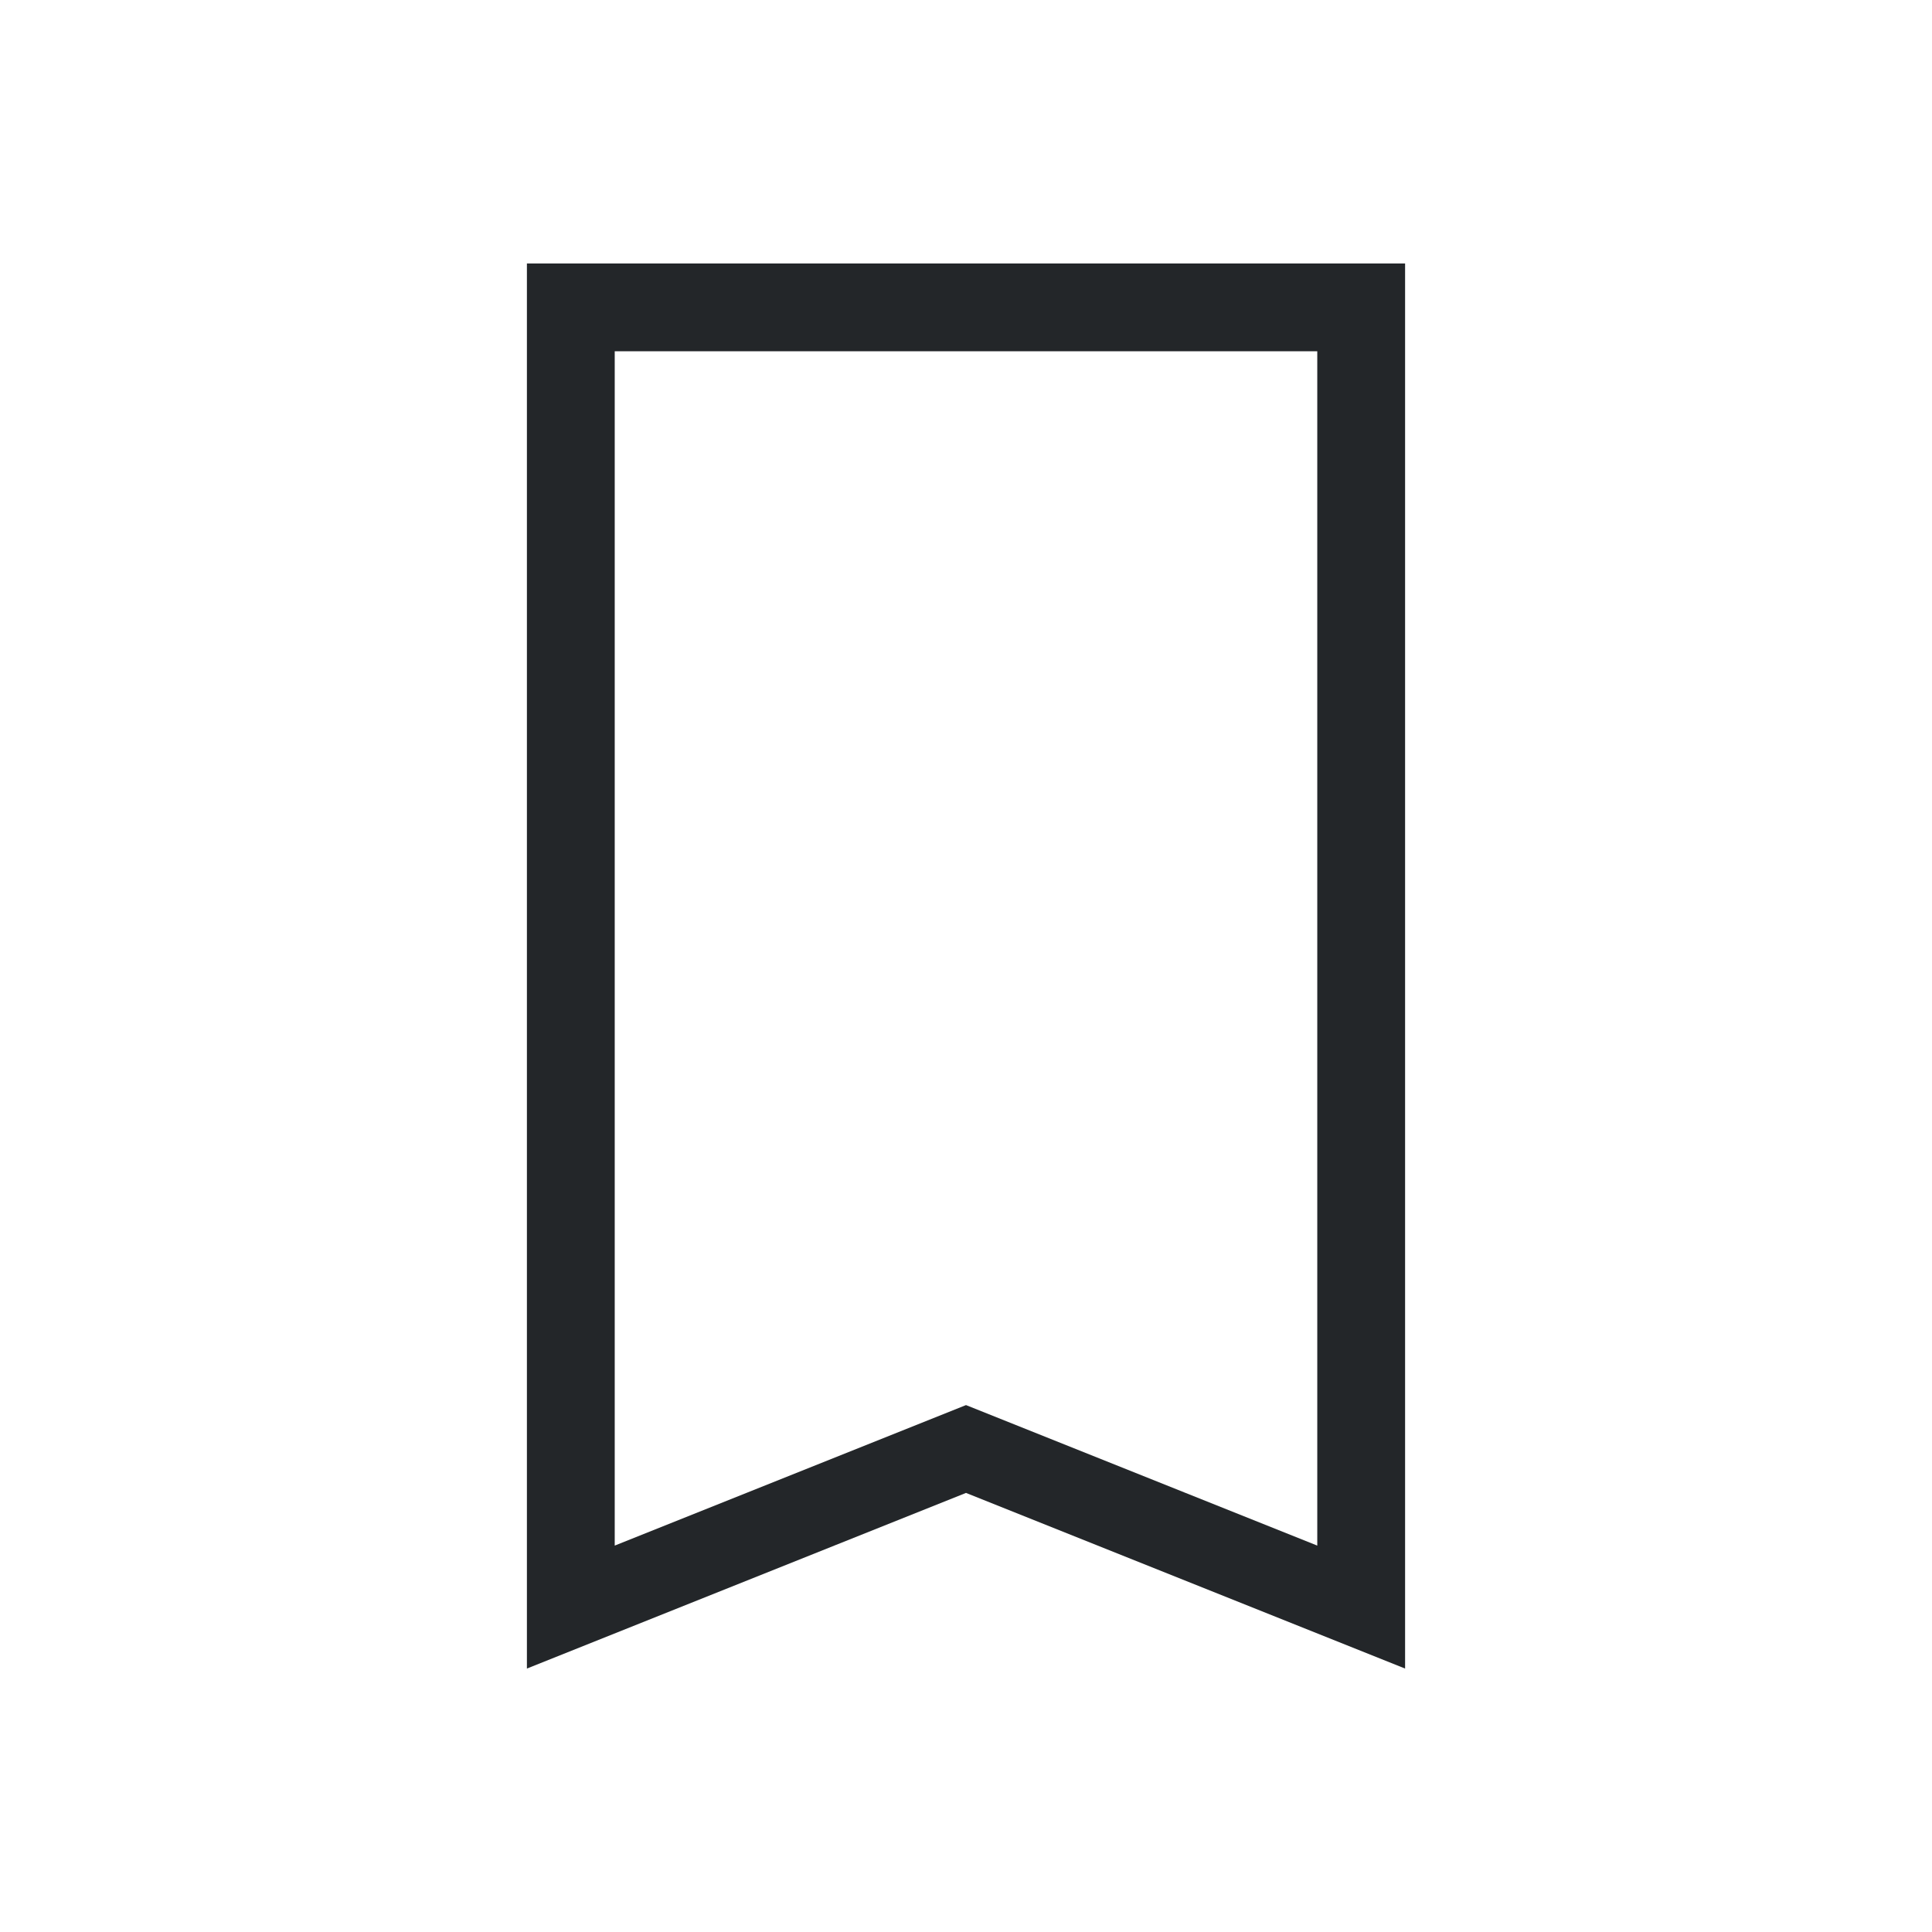
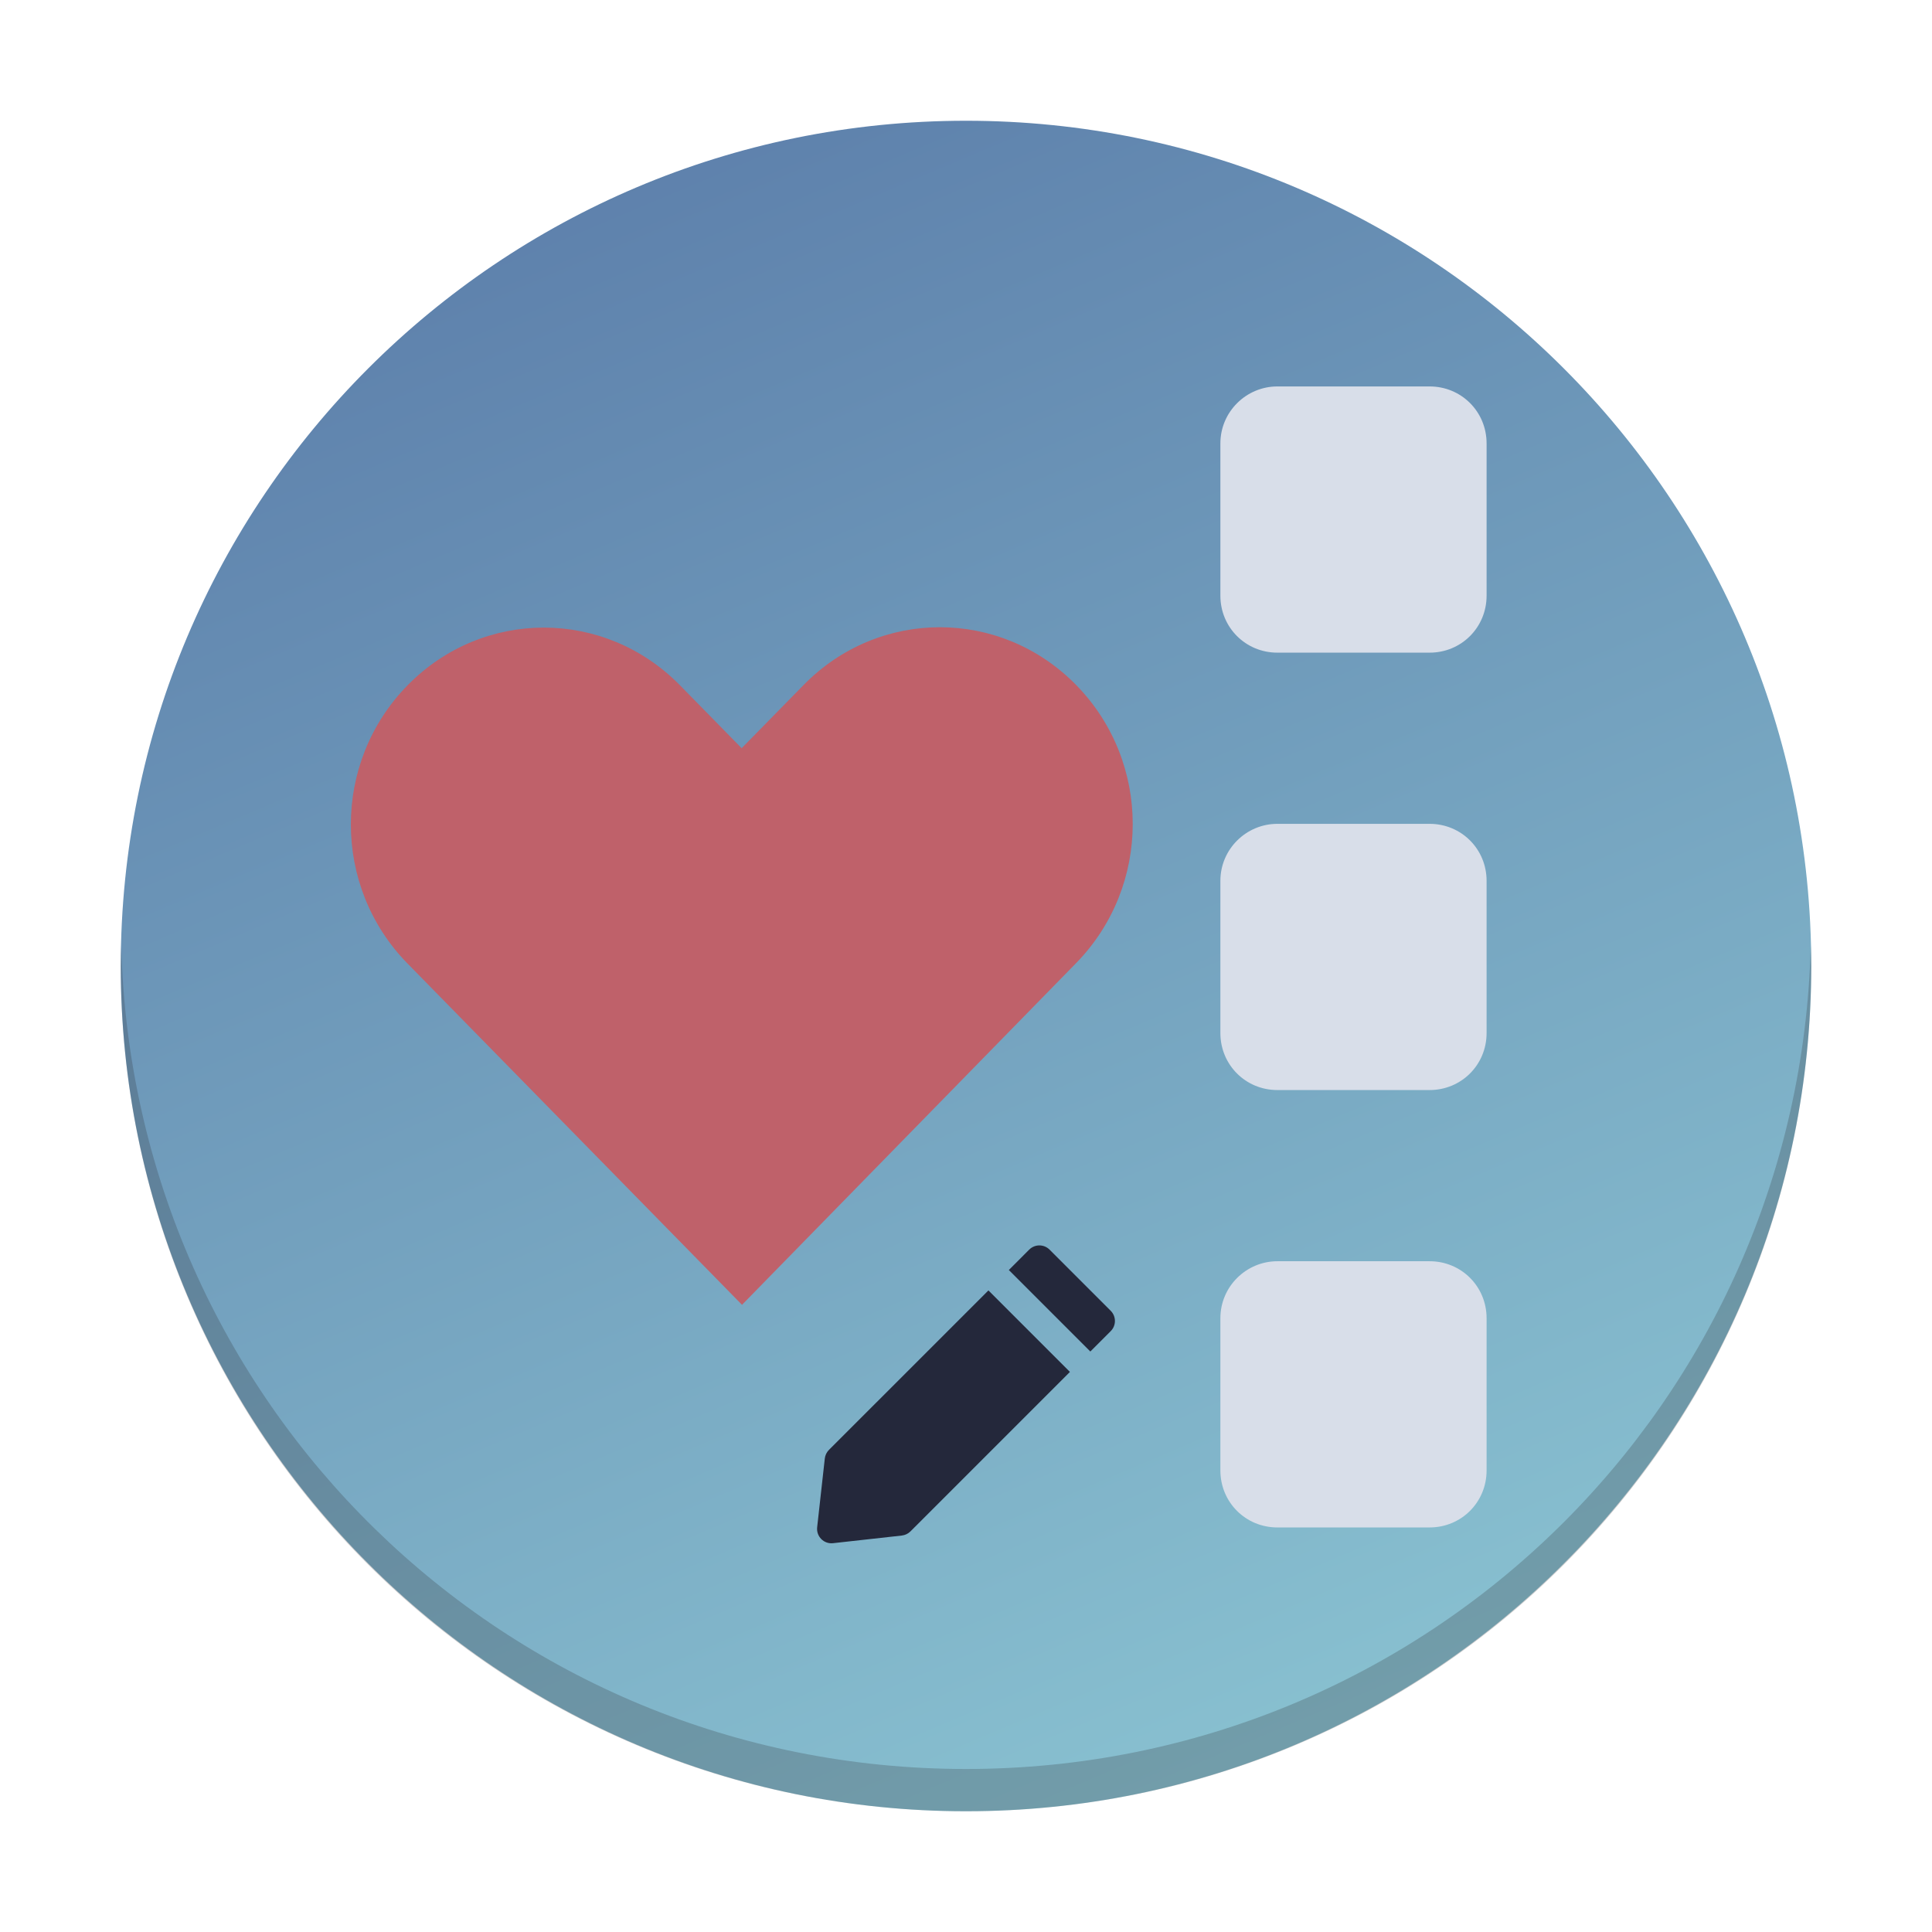
- <svg xmlns="http://www.w3.org/2000/svg" viewBox="0 0 22 22">
+ <svg xmlns="http://www.w3.org/2000/svg" xmlns:xlink="http://www.w3.org/1999/xlink" viewBox="0 0 48 48" version="1.1" id="svg6" width="48" height="48">
  <defs id="defs3051">
-     <style type="text/css" id="current-color-scheme">
-       .ColorScheme-Text {
-         color:#232629;
-       }
-       </style>
+     <style type="text/css" id="current-color-scheme" />
+     <linearGradient id="linearGradient22063-0">
+       <stop style="stop-color:#88c0d0;stop-opacity:1;" offset="0" id="stop22059-6" />
+       <stop style="stop-color:#5e81ac;stop-opacity:1;" offset="1" id="stop22061-2" />
+     </linearGradient>
+     <linearGradient xlink:href="#linearGradient22063-0" id="linearGradient4166" x1="32.249" y1="42.037" x2="16.546" y2="4.902" gradientUnits="userSpaceOnUse" gradientTransform="matrix(1.05,0,0,1.05,-1.200004,-1.200001)" />
  </defs>
-   <path style="fill:currentColor;fill-opacity:1;stroke:none" d="m6 3v1 14 1l5-2 5 2v-1-14-1h-10m1 1h8v13.6l-4-1.6-4 1.6v-13.6" class="ColorScheme-Text" />
+   <rect style="fill:url(#linearGradient4166);fill-opacity:1;stroke-width:1.05" rx="21" y="3" x="3" height="42" width="42" id="rect23" />
+   <path style="fill:#2c2e31;fill-opacity:0.235;stroke-width:1.05" d="m 3.012,23.475 c -0.004,0.175 -0.012,0.349 -0.012,0.525 0,11.634 9.366,21 21,21 11.634,0 21,-9.366 21,-21 0,-0.176 -0.008,-0.35 -0.012,-0.525 -0.278,11.388 -9.53,20.475 -20.988,20.475 -11.458,0 -20.71,-9.087 -20.988,-20.475 z" id="path25" />
+   <path d="m 26.736,17.018 c 1.876,1.914 1.874,4.994 0,6.91 l -8.301,8.49 c -2.77,-2.827 -5.541,-5.653 -8.311,-8.48 -1.876,-1.914 -1.876,-4.996 0,-6.91 1.876,-1.914 4.896,-1.914 6.772,0 l 1.53,1.561 1.539,-1.57 c 1.876,-1.914 4.896,-1.914 6.772,1e-6 z" style="color:#000000;fill:#bf616a;fill-opacity:1;stroke-width:0.324;enable-background:accumulate" stroke="none" marker="none" visibility="visible" display="inline" overflow="visible" id="path2-3-3-3" />
+   <path d="m 31.736,20.468 h 3.782 c 0.789,0 1.416,0.627 1.416,1.416 v 3.782 c 0,0.789 -0.627,1.416 -1.416,1.416 h -3.782 c -0.789,0 -1.416,-0.627 -1.416,-1.416 v -3.782 c 0,-0.789 0.645,-1.416 1.416,-1.416 z" id="path14-6-5" style="fill:#d8dee9;fill-opacity:1;stroke-width:0.179" />
+   <path d="m 31.736,9.601 h 3.782 c 0.789,0 1.416,0.627 1.416,1.416 v 3.782 c 0,0.789 -0.627,1.416 -1.416,1.416 h -3.782 c -0.789,0 -1.416,-0.627 -1.416,-1.416 v -3.782 c 0,-0.789 0.645,-1.416 1.416,-1.416 z" id="path14-5-7-6" style="fill:#d8dee9;fill-opacity:1;stroke-width:0.179" />
+   <path d="m 31.736,31.335 h 3.782 c 0.789,0 1.416,0.627 1.416,1.416 v 3.782 c 0,0.789 -0.627,1.416 -1.416,1.416 h -3.782 c -0.789,0 -1.416,-0.627 -1.416,-1.416 v -3.782 c 0,-0.789 0.645,-1.416 1.416,-1.416 z" id="path14-9-5-2" style="fill:#d8dee9;fill-opacity:1;stroke-width:0.179" />
+   <path d="m 26.076,31.047 1.519,1.519 c 0.14,0.14 0.14,0.367 0,0.506 l -0.506,0.506 -2.025,-2.025 0.506,-0.506 c 0.14,-0.14 0.367,-0.14 0.506,0 z m 0.506,3.038 -2.025,-2.025 -3.962,3.962 c -0.057,0.057 -0.094,0.133 -0.103,0.214 l -0.19,1.709 c -0.025,0.228 0.167,0.421 0.395,0.395 l 1.709,-0.19 c 0.081,-0.01 0.156,-0.045 0.214,-0.103 z" fill-rule="evenodd" id="path2-3-5-7" style="fill:#24283b;fill-opacity:1;stroke-width:0.02" />
</svg>
